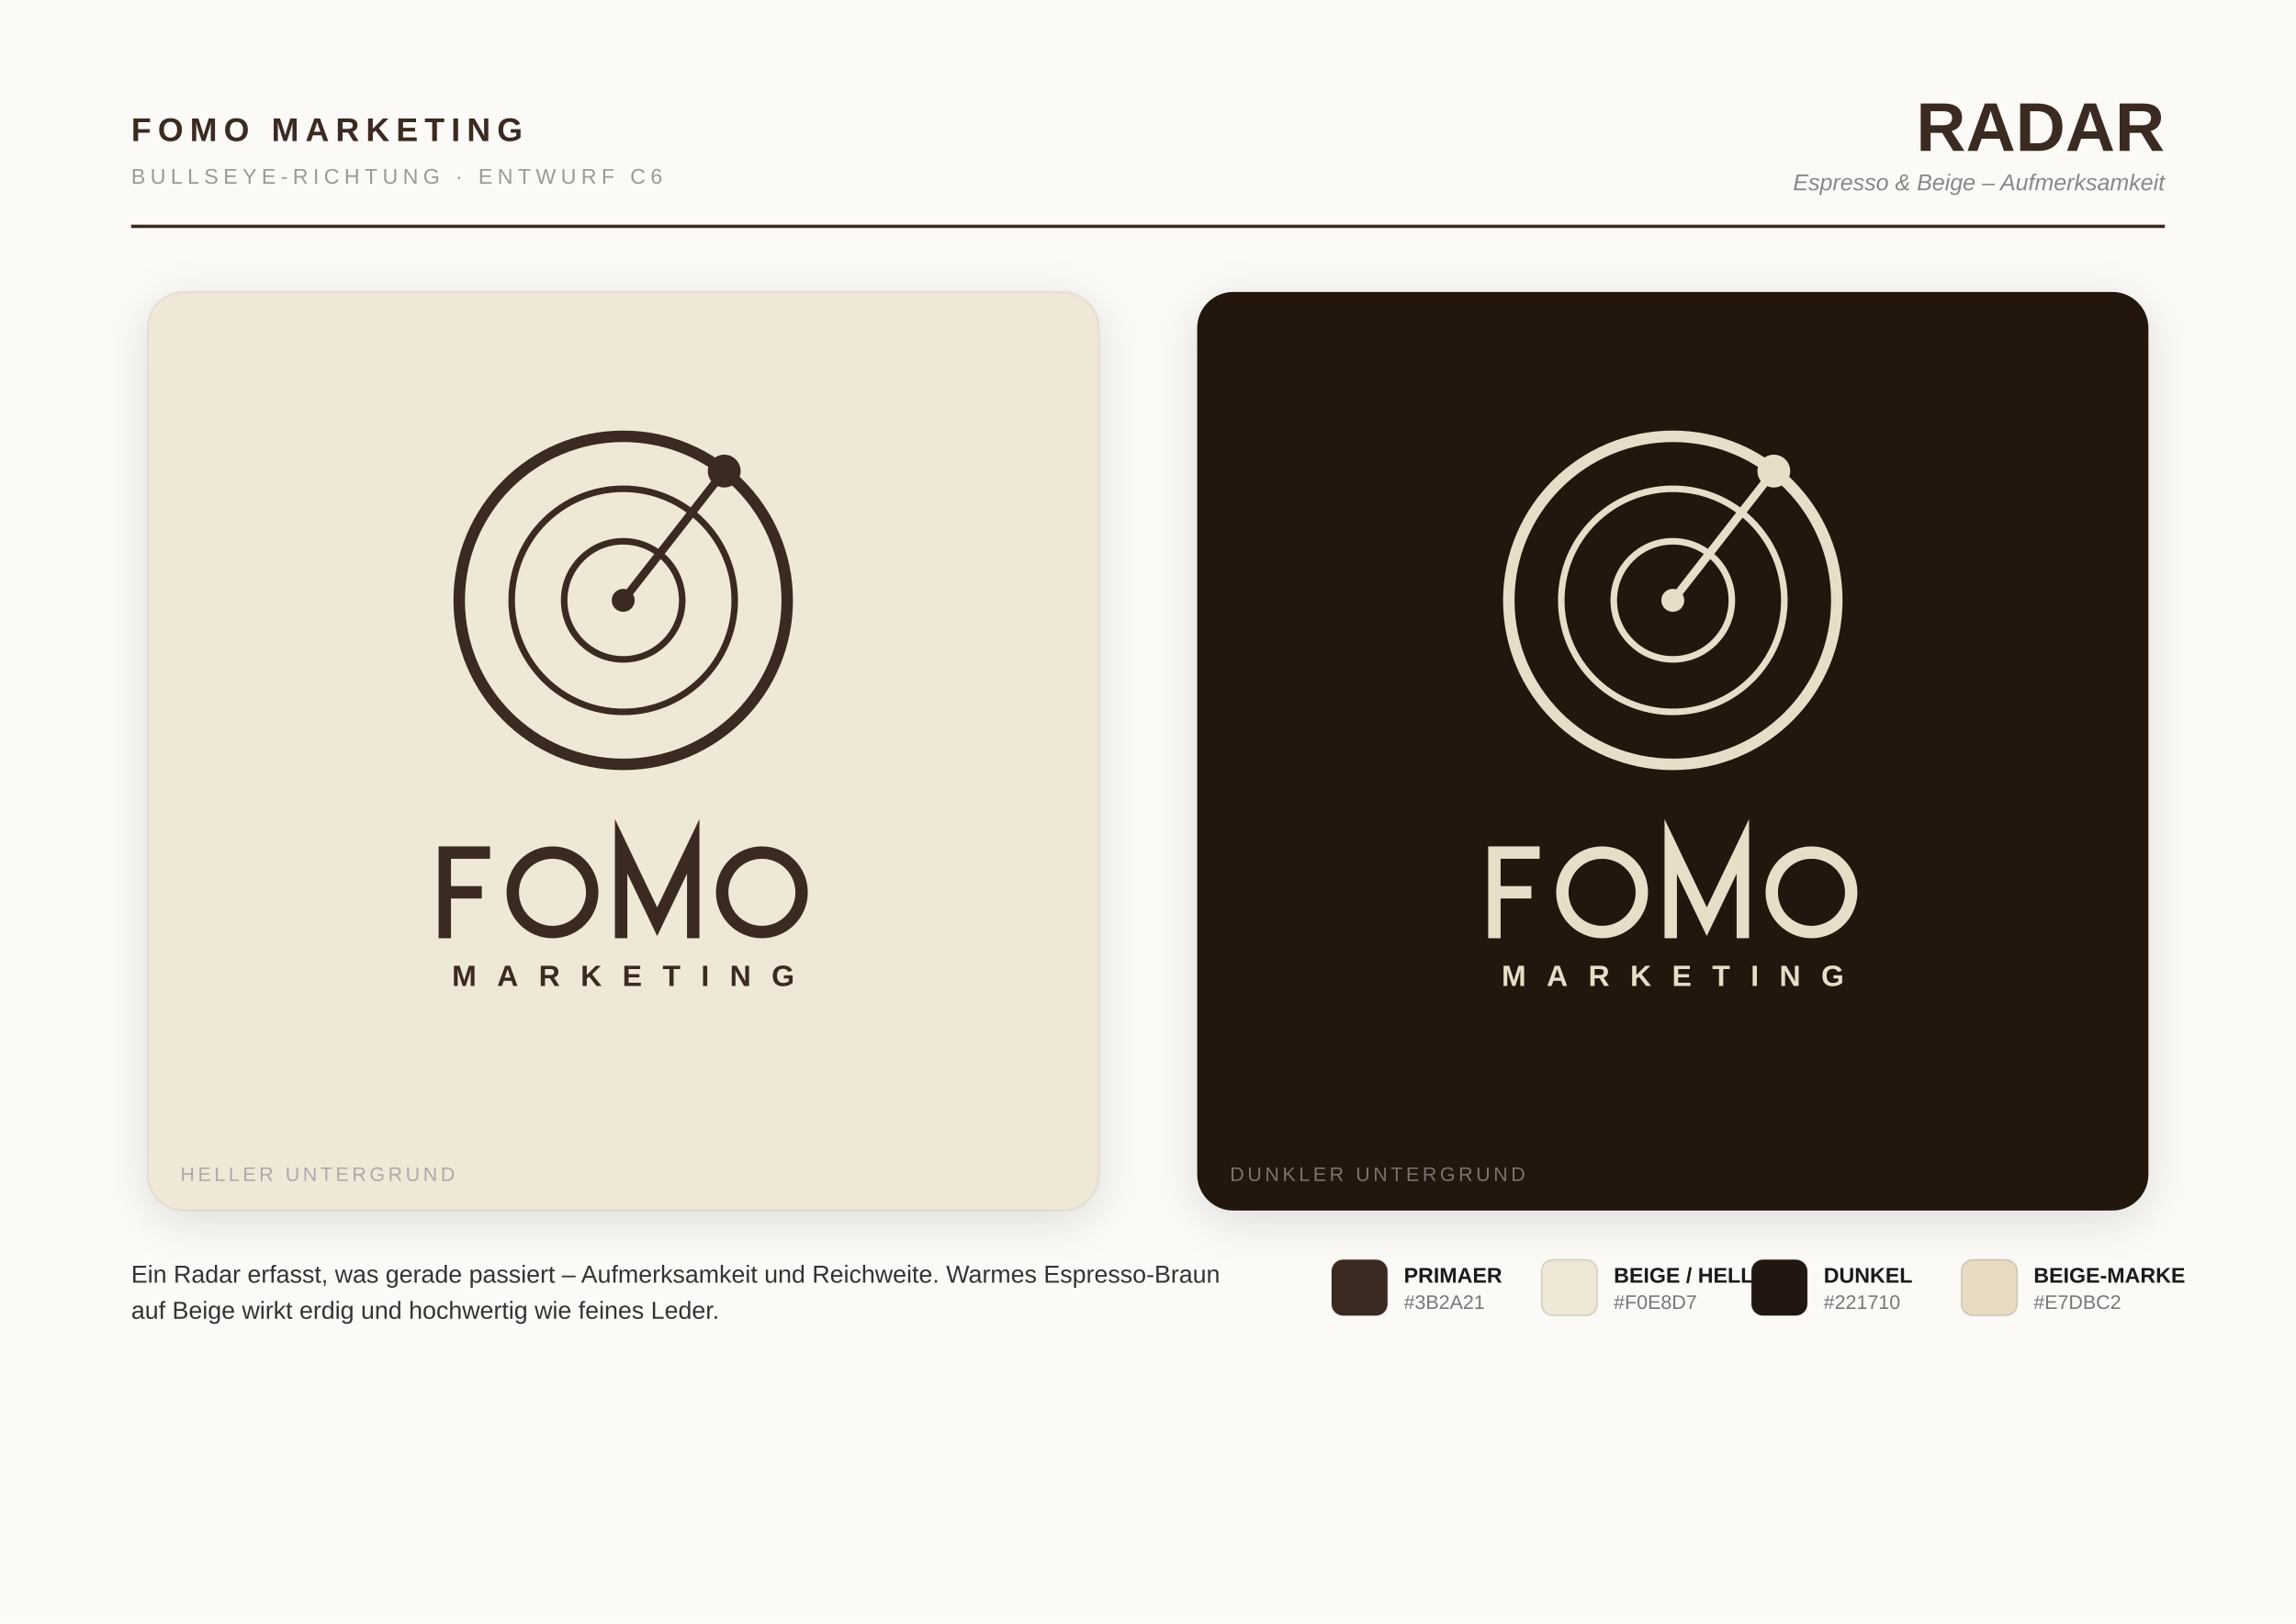
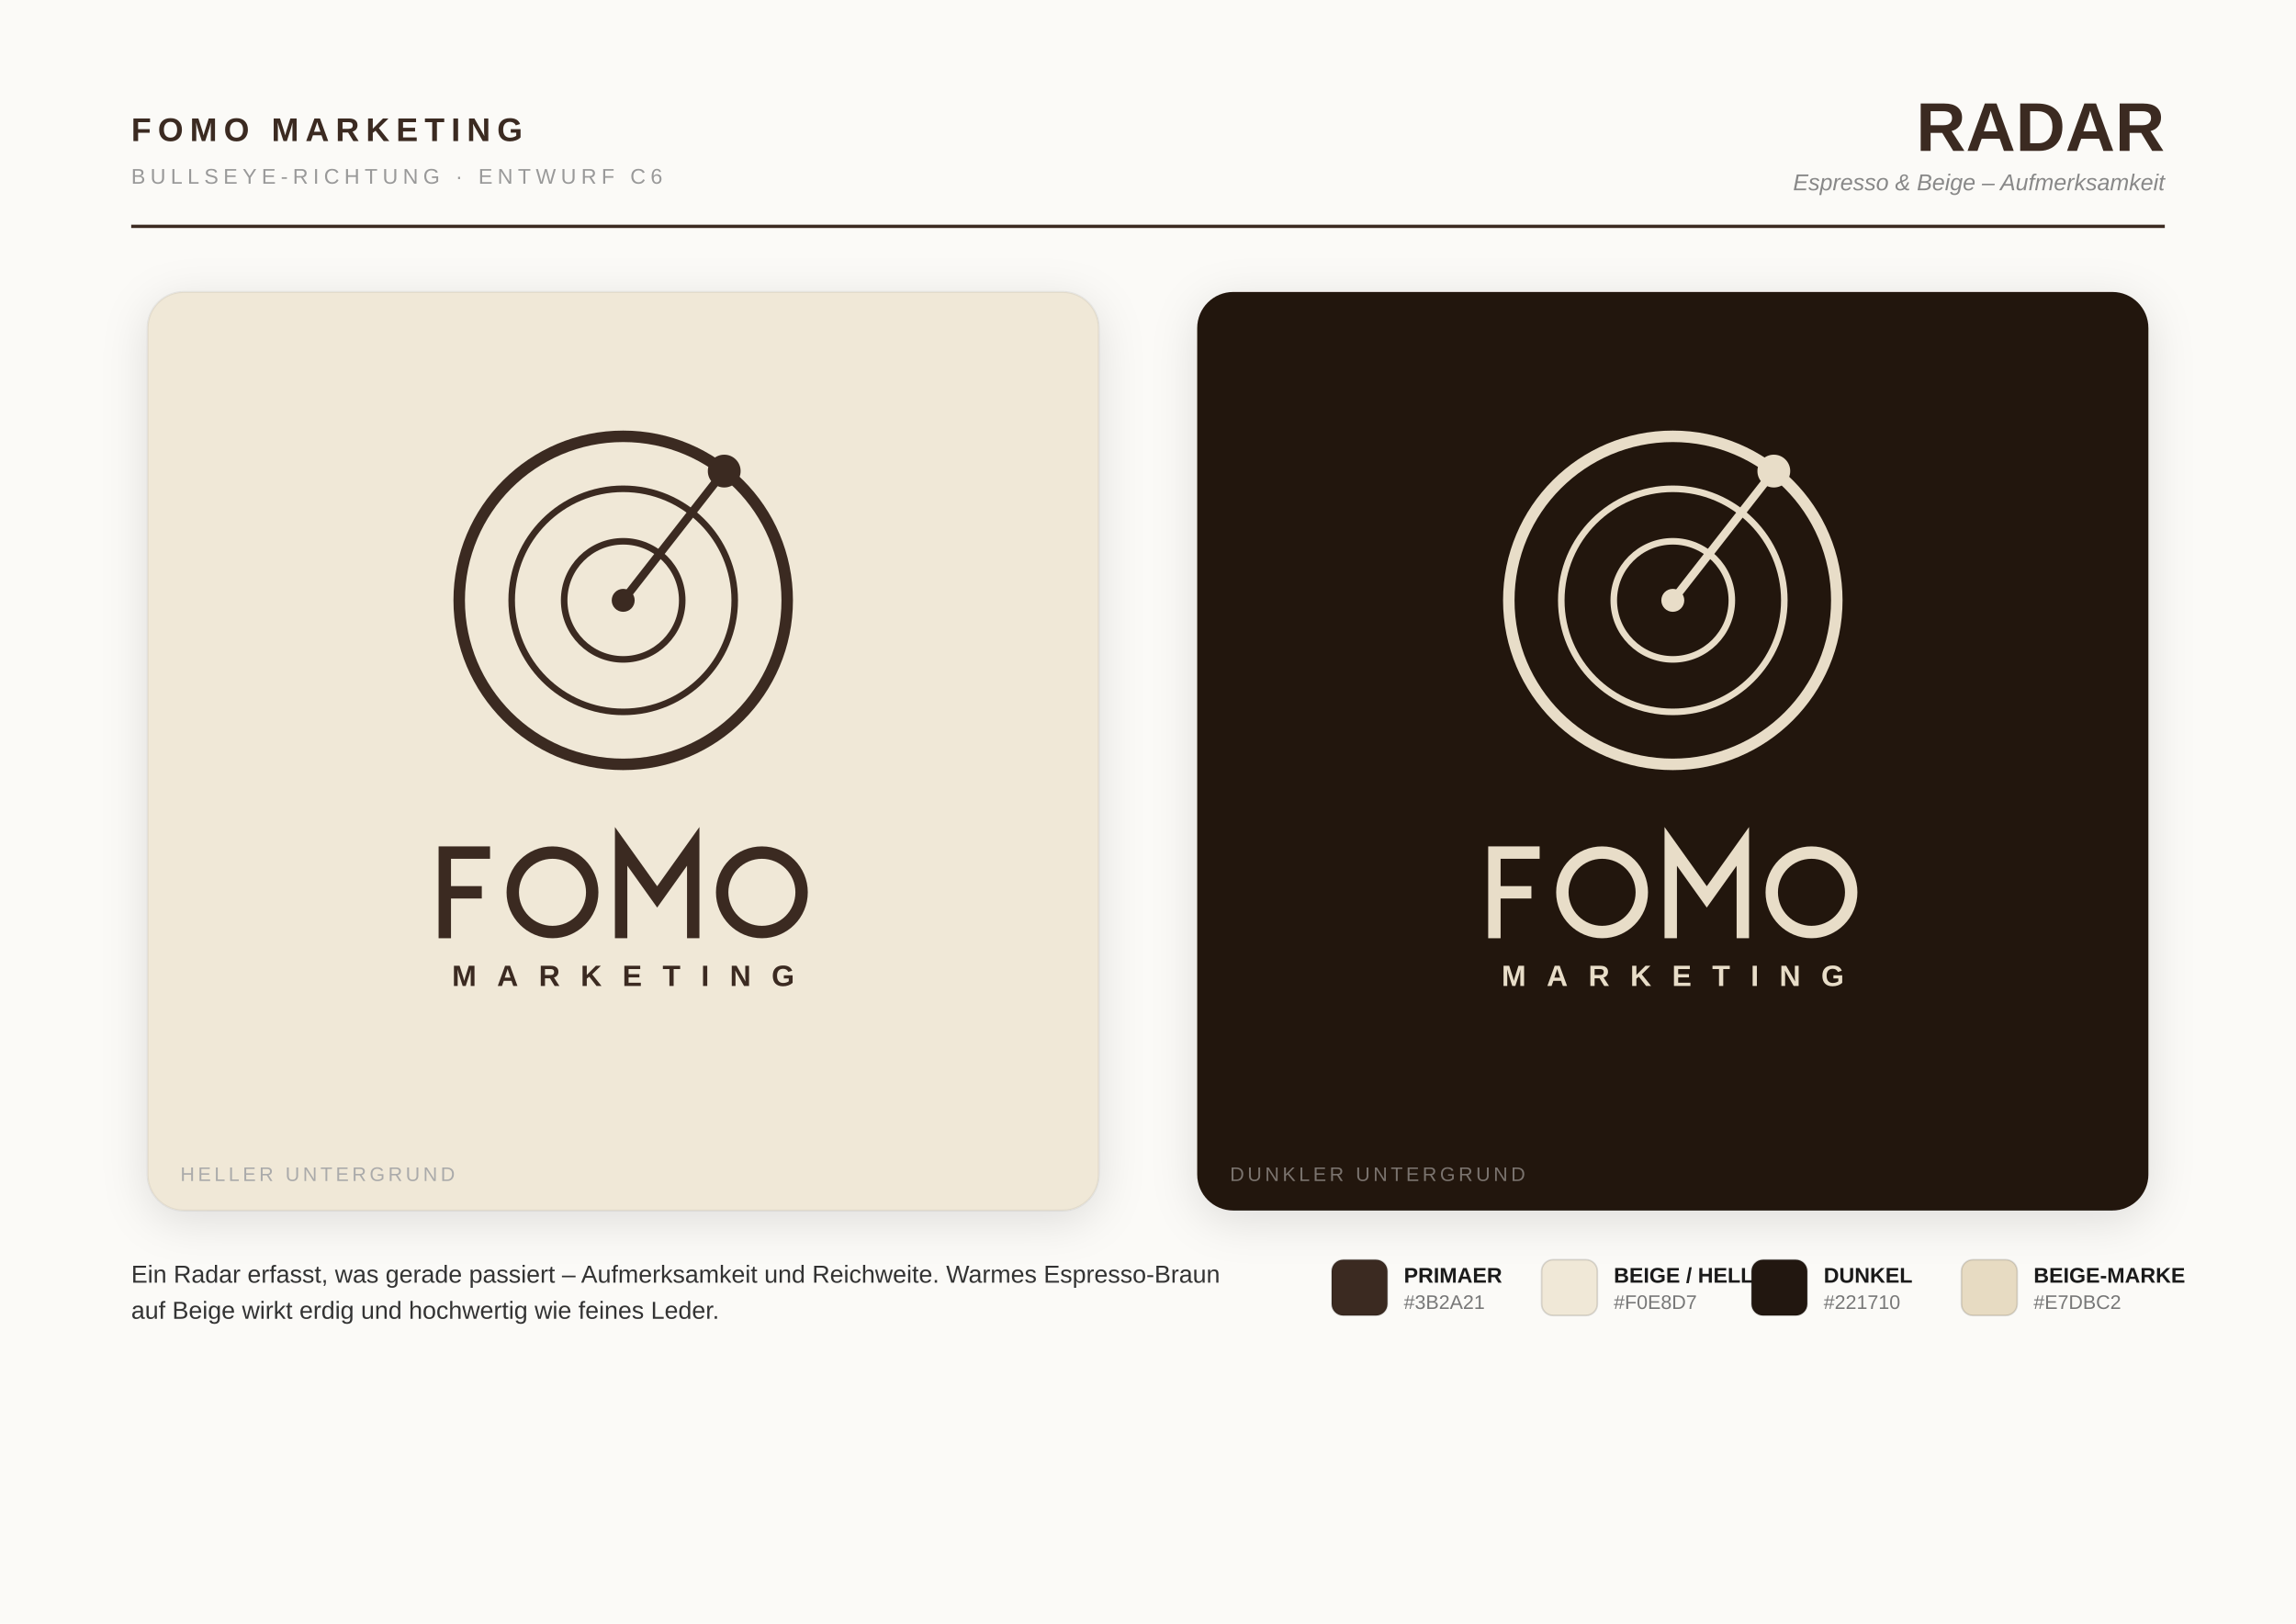
<svg xmlns="http://www.w3.org/2000/svg" width="1400" height="990" viewBox="0 0 1400 990">
  <defs>
    <filter id="soft" x="-20%" y="-20%" width="140%" height="140%">
      <feDropShadow dx="0" dy="6" stdDeviation="14" flood-color="#000" flood-opacity="0.12" />
    </filter>
  </defs>
  <rect width="1400" height="990" fill="#FBFAF7" />
  <text x="80" y="86" font-family="Liberation Sans, Arial, DejaVu Sans, sans-serif" font-size="20" font-weight="800" letter-spacing="4" fill="#3B2A21">FOMO MARKETING</text>
  <text x="80" y="112" font-family="Liberation Sans, Arial, DejaVu Sans, sans-serif" font-size="13" letter-spacing="3" fill="#999">BULLSEYE-RICHTUNG · ENTWURF C6</text>
  <text x="1320" y="92" font-family="Liberation Sans, Arial, DejaVu Sans, sans-serif" font-size="42" font-weight="800" text-anchor="end" fill="#3B2A21">RADAR</text>
  <text x="1320" y="116" font-family="Liberation Sans, Arial, DejaVu Sans, sans-serif" font-size="14" font-style="italic" text-anchor="end" fill="#888">Espresso &amp; Beige – Aufmerksamkeit</text>
  <line x1="80" y1="138" x2="1320" y2="138" stroke="#3B2A21" stroke-width="2" />
  <rect x="90" y="178" width="580" height="560" rx="22" fill="#F0E8D7" stroke="#0000000f" stroke-width="1.2" filter="url(#soft)" />
  <rect x="730" y="178" width="580" height="560" rx="22" fill="#221710" filter="url(#soft)" />
  <g transform="translate(380.0 366.0) scale(1.0) translate(-380.0 -458.0)">
    <circle cx="380.0" cy="458.0" r="100.0" fill="none" stroke="#3B2A21" stroke-width="7.0" />
    <circle cx="380.0" cy="458.0" r="68.0" fill="none" stroke="#3B2A21" stroke-width="4.0" />
    <circle cx="380.0" cy="458.0" r="36.0" fill="none" stroke="#3B2A21" stroke-width="4.0" />
    <circle cx="380.0" cy="458.0" r="7.0" fill="#3B2A21" />
    <line x1="380.0" y1="458.0" x2="441.6" y2="379.2" stroke="#3B2A21" stroke-width="5.0" stroke-linecap="round" />
    <circle cx="441.6" cy="379.2" r="10.0" fill="#3B2A21" />
  </g>
  <path fill="none" stroke="#3B2A21" stroke-width="7.56" stroke-linecap="butt" stroke-linejoin="miter" stroke-miterlimit="8" d="M 271.22 516.00 L 271.22 572.00 M 271.22 519.78 L 298.80 519.78 M 271.22 544.00 L 293.78 544.00" />
  <circle cx="336.88" cy="544.00" r="24.22" fill="none" stroke="#3B2A21" stroke-width="7.56" stroke-linecap="butt" stroke-linejoin="miter" stroke-miterlimit="8" />
-   <path fill="none" stroke="#3B2A21" stroke-width="7.56" stroke-linecap="butt" stroke-linejoin="miter" stroke-miterlimit="8" d="M 378.74 572.00 L 378.74 516.00 L 400.72 561.92 L 422.70 516.00 L 422.70 572.00" />
+   <path fill="none" stroke="#3B2A21" stroke-width="7.56" stroke-linecap="butt" stroke-linejoin="miter" stroke-miterlimit="8" d="M 378.74 572.00 L 378.74 516.00 L 400.72 546.80 L 422.70 516.00 L 422.70 572.00" />
  <circle cx="464.56" cy="544.00" r="24.22" fill="none" stroke="#3B2A21" stroke-width="7.56" stroke-linecap="butt" stroke-linejoin="miter" stroke-miterlimit="8" />
  <text x="380.00" y="601.12" font-family="Liberation Sans, Arial, DejaVu Sans, sans-serif" font-size="17.92" font-weight="600" letter-spacing="12.54" text-anchor="middle" fill="#3B2A21">MARKETING</text>
  <g transform="translate(1020.0 366.0) scale(1.0) translate(-1020.0 -458.0)">
    <circle cx="1020.0" cy="458.0" r="100.0" fill="none" stroke="#E8DDC8" stroke-width="7.0" />
    <circle cx="1020.0" cy="458.0" r="68.0" fill="none" stroke="#E8DDC8" stroke-width="4.0" />
    <circle cx="1020.0" cy="458.0" r="36.0" fill="none" stroke="#E8DDC8" stroke-width="4.0" />
    <circle cx="1020.0" cy="458.0" r="7.0" fill="#E8DDC8" />
    <line x1="1020.0" y1="458.0" x2="1081.6" y2="379.2" stroke="#E8DDC8" stroke-width="5.0" stroke-linecap="round" />
    <circle cx="1081.6" cy="379.2" r="10.0" fill="#E8DDC8" />
  </g>
  <path fill="none" stroke="#E8DDC8" stroke-width="7.56" stroke-linecap="butt" stroke-linejoin="miter" stroke-miterlimit="8" d="M 911.22 516.00 L 911.22 572.00 M 911.22 519.78 L 938.80 519.78 M 911.22 544.00 L 933.78 544.00" />
  <circle cx="976.88" cy="544.00" r="24.22" fill="none" stroke="#E8DDC8" stroke-width="7.56" stroke-linecap="butt" stroke-linejoin="miter" stroke-miterlimit="8" />
-   <path fill="none" stroke="#E8DDC8" stroke-width="7.56" stroke-linecap="butt" stroke-linejoin="miter" stroke-miterlimit="8" d="M 1018.74 572.00 L 1018.74 516.00 L 1040.72 561.92 L 1062.70 516.00 L 1062.70 572.00" />
+   <path fill="none" stroke="#E8DDC8" stroke-width="7.56" stroke-linecap="butt" stroke-linejoin="miter" stroke-miterlimit="8" d="M 1018.74 572.00 L 1018.74 516.00 L 1040.72 546.80 L 1062.70 516.00 L 1062.70 572.00" />
  <circle cx="1104.56" cy="544.00" r="24.22" fill="none" stroke="#E8DDC8" stroke-width="7.56" stroke-linecap="butt" stroke-linejoin="miter" stroke-miterlimit="8" />
  <text x="1020.00" y="601.12" font-family="Liberation Sans, Arial, DejaVu Sans, sans-serif" font-size="17.92" font-weight="600" letter-spacing="12.54" text-anchor="middle" fill="#E8DDC8">MARKETING</text>
  <text x="110" y="720" font-family="Liberation Sans, Arial, DejaVu Sans, sans-serif" font-size="12" letter-spacing="2" fill="#aaa">HELLER UNTERGRUND</text>
  <text x="750" y="720" font-family="Liberation Sans, Arial, DejaVu Sans, sans-serif" font-size="12" letter-spacing="2" fill="#ffffff66">DUNKLER UNTERGRUND</text>
  <text x="80" y="782" font-family="Liberation Sans, Arial, DejaVu Sans, sans-serif" font-size="15" fill="#333">Ein Radar erfasst, was gerade passiert – Aufmerksamkeit und Reichweite. Warmes Espresso-Braun</text>
  <text x="80" y="804" font-family="Liberation Sans, Arial, DejaVu Sans, sans-serif" font-size="15" fill="#333">auf Beige wirkt erdig und hochwertig wie feines Leder.</text>
  <rect x="812" y="768" width="34" height="34" rx="7" fill="#3B2A21" stroke="#00000022" stroke-width="1" />
  <text x="856" y="782" font-family="Liberation Sans, Arial, DejaVu Sans, sans-serif" font-size="13" font-weight="700" fill="#1a1a1a">PRIMAER</text>
  <text x="856" y="798" font-family="Liberation Sans, Arial, DejaVu Sans, sans-serif" font-size="12" fill="#777">#3B2A21</text>
  <rect x="940" y="768" width="34" height="34" rx="7" fill="#F0E8D7" stroke="#00000022" stroke-width="1" />
  <text x="984" y="782" font-family="Liberation Sans, Arial, DejaVu Sans, sans-serif" font-size="13" font-weight="700" fill="#1a1a1a">BEIGE / HELL</text>
  <text x="984" y="798" font-family="Liberation Sans, Arial, DejaVu Sans, sans-serif" font-size="12" fill="#777">#F0E8D7</text>
  <rect x="1068" y="768" width="34" height="34" rx="7" fill="#221710" stroke="#00000022" stroke-width="1" />
  <text x="1112" y="782" font-family="Liberation Sans, Arial, DejaVu Sans, sans-serif" font-size="13" font-weight="700" fill="#1a1a1a">DUNKEL</text>
  <text x="1112" y="798" font-family="Liberation Sans, Arial, DejaVu Sans, sans-serif" font-size="12" fill="#777">#221710</text>
  <rect x="1196" y="768" width="34" height="34" rx="7" fill="#E7DBC2" stroke="#00000022" stroke-width="1" />
  <text x="1240" y="782" font-family="Liberation Sans, Arial, DejaVu Sans, sans-serif" font-size="13" font-weight="700" fill="#1a1a1a">BEIGE-MARKE</text>
  <text x="1240" y="798" font-family="Liberation Sans, Arial, DejaVu Sans, sans-serif" font-size="12" fill="#777">#E7DBC2</text>
</svg>
